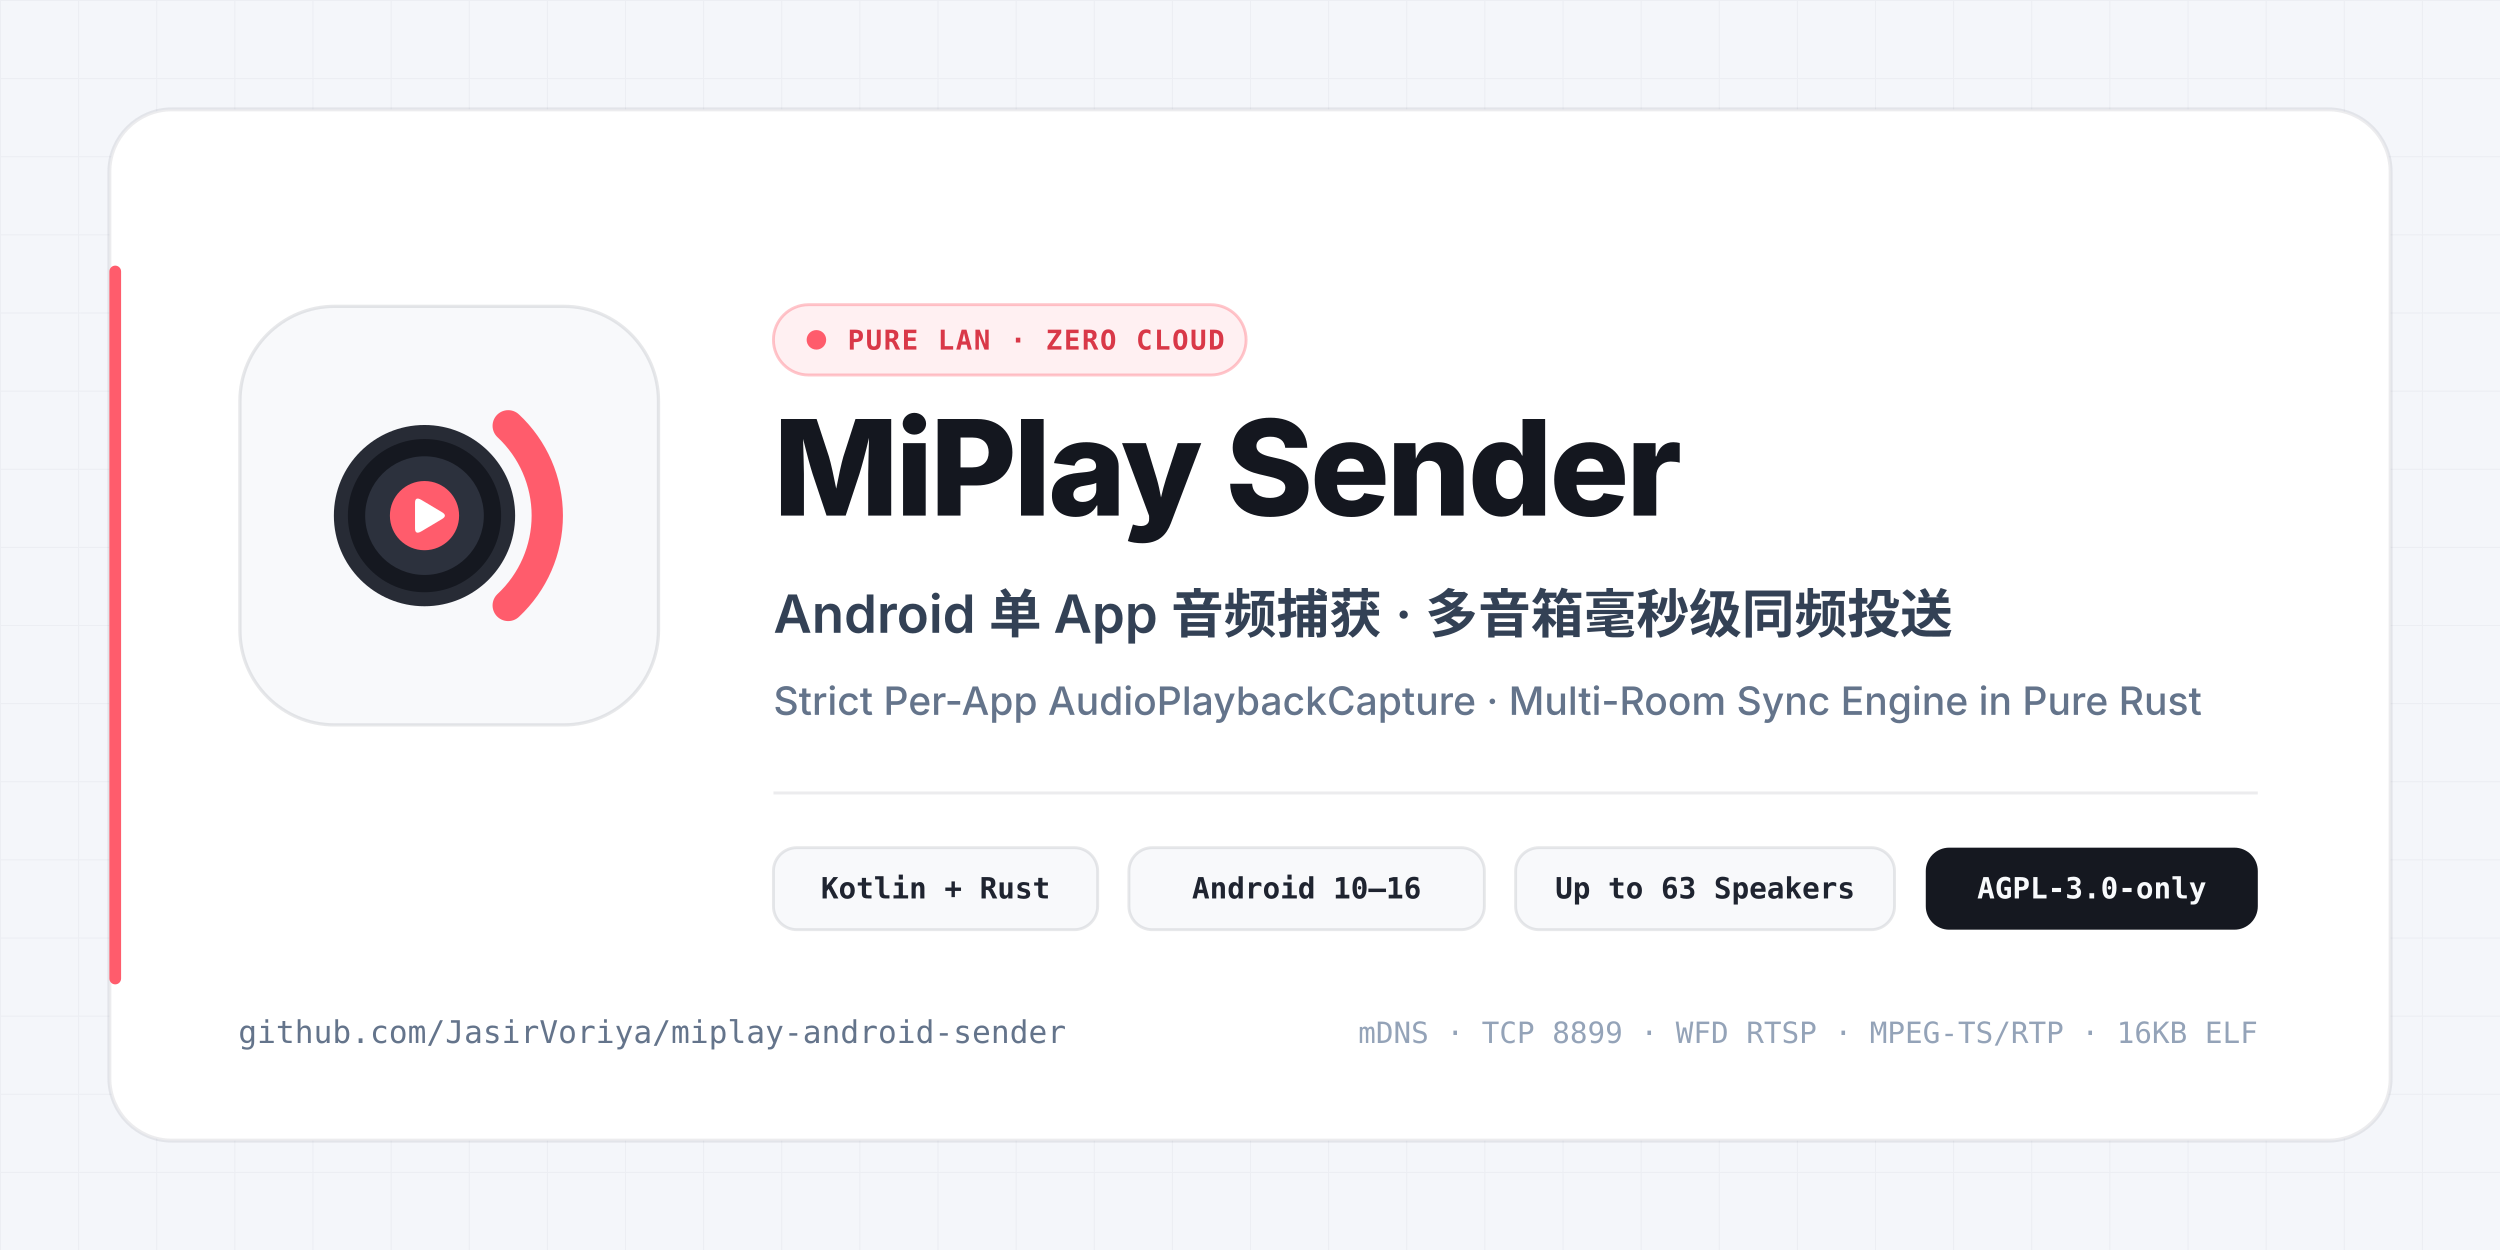
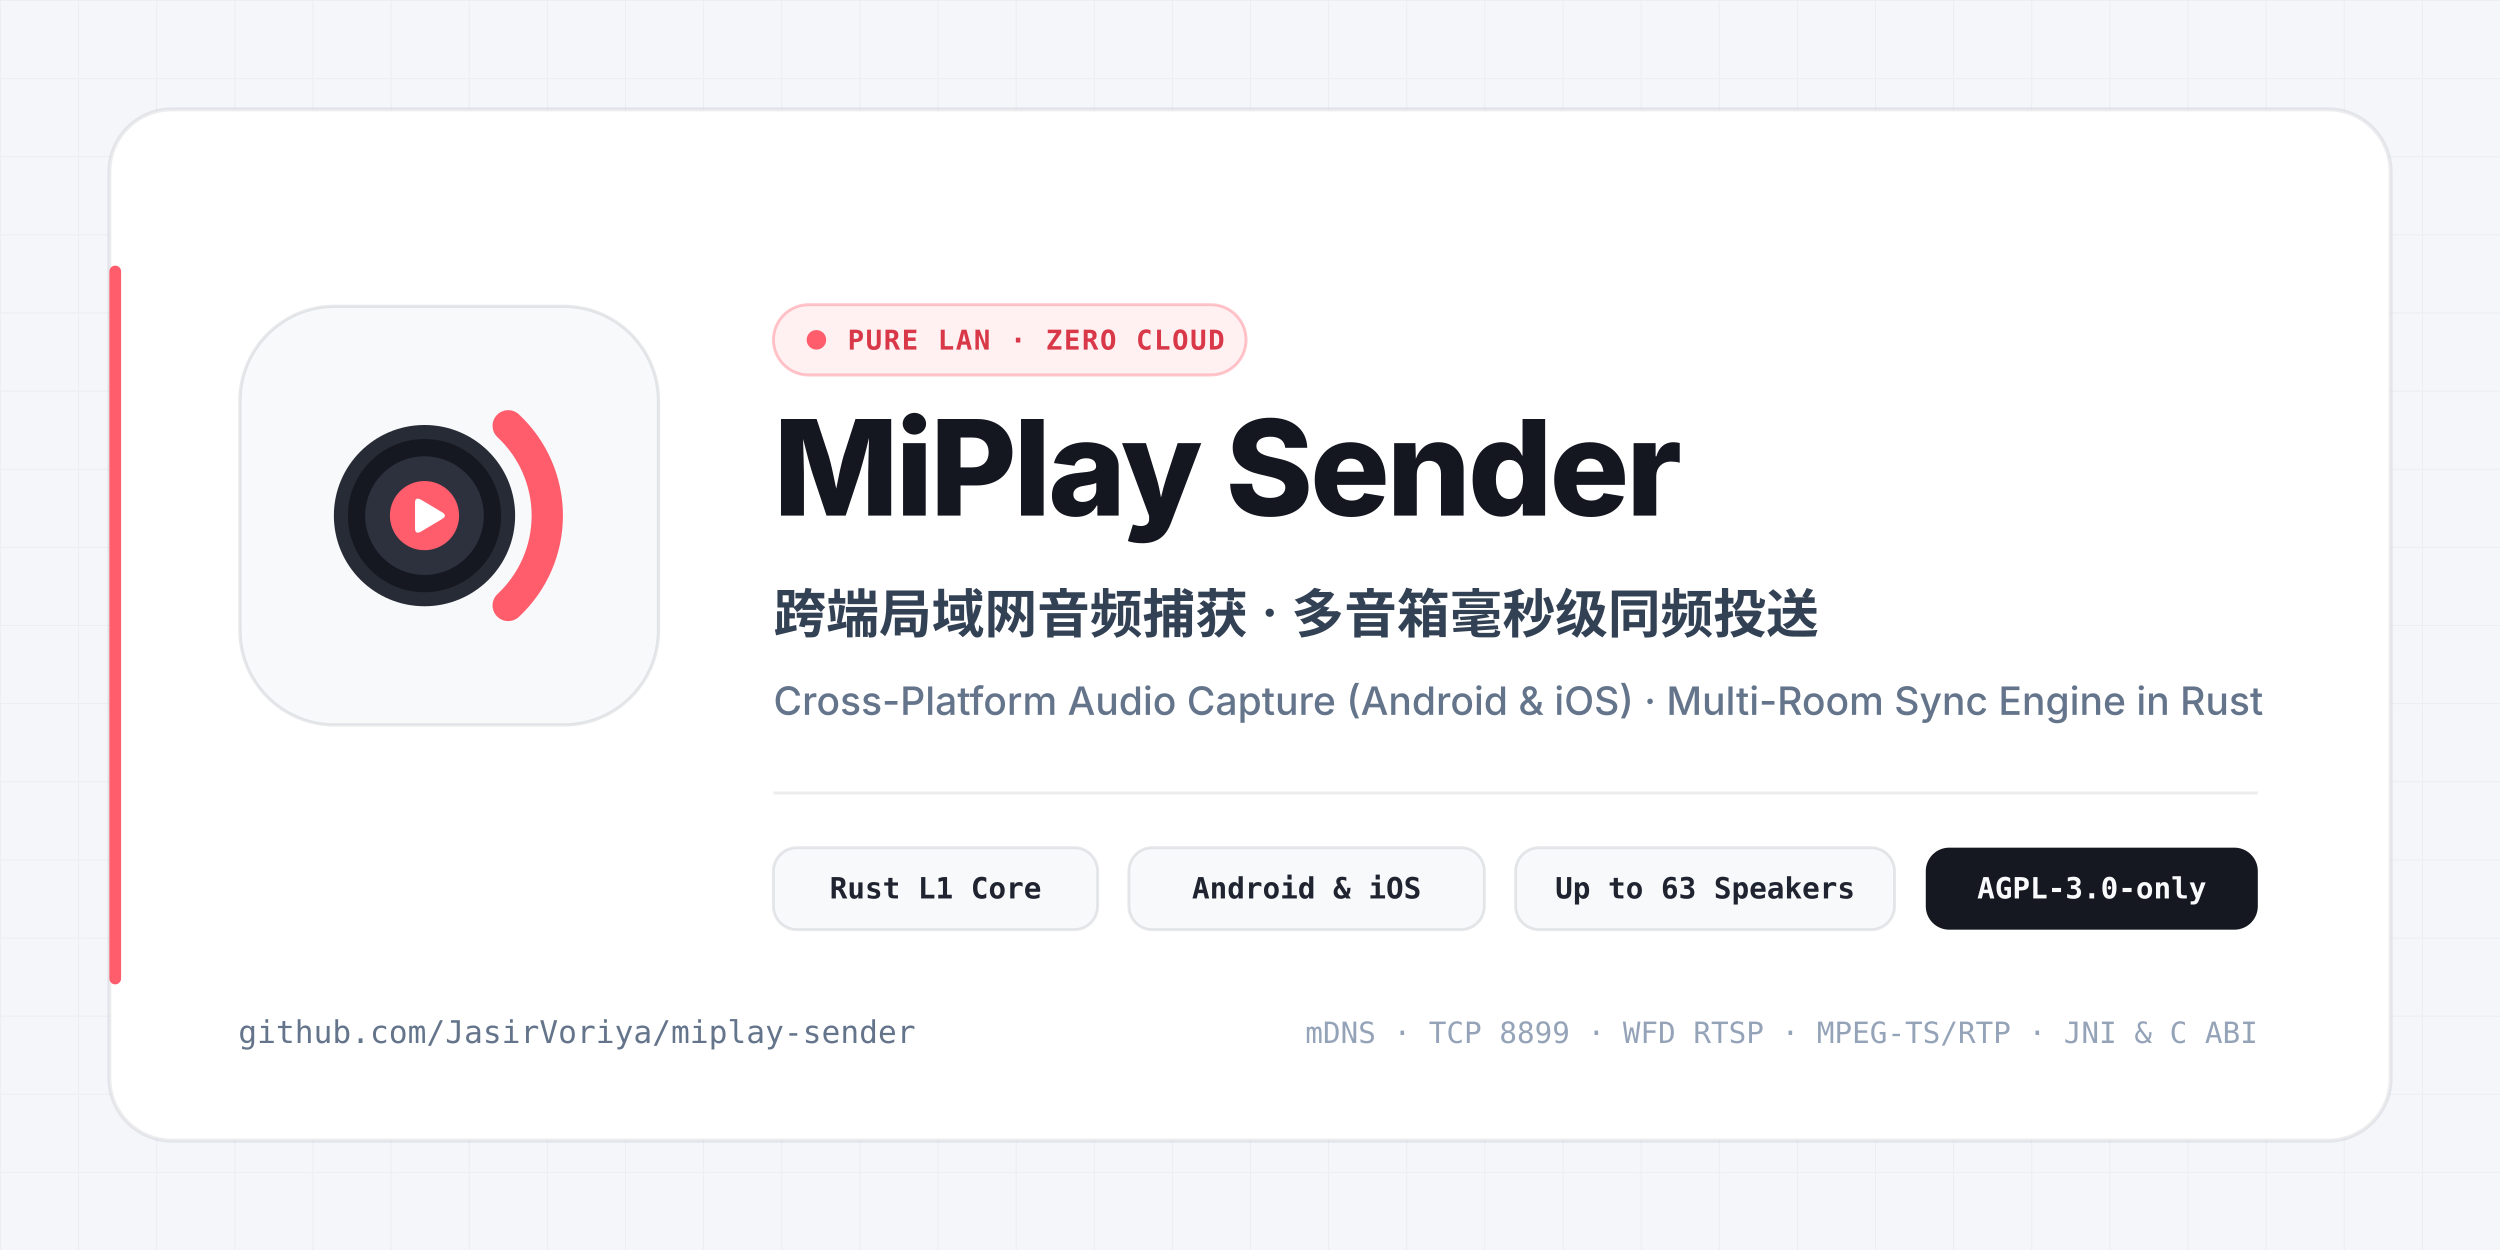
<svg xmlns="http://www.w3.org/2000/svg" viewBox="0 0 1280 640" width="1280" height="640" role="img" aria-labelledby="sp-title sp-desc">
  <rect width="1280" height="640" fill="#F4F6FA" />
  <defs>
    <pattern id="grid" width="40" height="40" patternUnits="userSpaceOnUse">
      <path d="M 40 0 L 0 0 0 40" fill="none" stroke="#0F172A" stroke-opacity="0.035" stroke-width="1" />
    </pattern>
  </defs>
  <rect width="1280" height="640" fill="url(#grid)" />
  <rect x="56" y="56" width="1168" height="528" rx="32" fill="#FFFFFF" stroke="#0F172A" stroke-opacity="0.08" stroke-width="2" />
  <rect x="56" y="136" width="6" height="368" rx="3" fill="#FF5C6C" />
  <g transform="translate(122 156) scale(0.421875)">
    <rect x="2" y="2" width="508" height="508" rx="115" fill="#F8F9FB" stroke="#0F172A" stroke-opacity="0.10" stroke-width="4" />
    <circle cx="226" cy="256" r="110" fill="#272B35" />
    <circle cx="226" cy="256" r="93" fill="#151820" />
    <circle cx="226" cy="256" r="72" fill="#2C313D" />
    <circle cx="226" cy="256" r="42" fill="#FF5C6C" />
    <path d="M 214.5 240.5 L 214.5 271.5 Q 214.5 279.5 222.0 275.2 L 247.0 260.3 Q 254.5 256 247.0 251.7 L 222.0 236.8 Q 214.5 232.5 214.5 240.5 Z" fill="#FFFFFF" />
    <path d="M 327.6 147.0 A 149 149 0 0 1 327.6 365.0" fill="none" stroke="#FF5C6C" stroke-width="38" stroke-linecap="round" />
  </g>
  <rect x="396" y="156" width="242" height="36" rx="18" fill="#FFF0F2" stroke="#FF5C6C" stroke-opacity="0.35" stroke-width="1.5" />
  <circle cx="418" cy="174" r="5" fill="#FF5C6C" />
  <text x="434" y="179" fill="#D93848" font-family="ui-monospace, 'SF Mono', Menlo, Consolas, monospace" font-size="14" font-weight="700" letter-spacing="0.8">PURE LAN · ZERO CLOUD</text>
  <text x="396" y="264" fill="#14171F" font-family="-apple-system, BlinkMacSystemFont, 'SF Pro Display', 'Segoe UI', 'PingFang SC', sans-serif" font-size="68" font-weight="800" letter-spacing="-1.6">MiPlay Sender</text>
-   <text x="396" y="324" fill="#334155" font-family="-apple-system, BlinkMacSystemFont, 'PingFang SC', 'Hiragino Sans GB', 'Segoe UI', sans-serif" font-size="27" font-weight="600">Android 单 App 音频捕获 · 多音箱毫秒级同频投送</text>
-   <text x="396" y="366" fill="#64748B" font-family="-apple-system, BlinkMacSystemFont, 'SF Pro Text', 'Segoe UI', sans-serif" font-size="20" font-weight="500">Strict Per-App AudioPlaybackCapture · Multi-Room Sync Engine in Pure Rust</text>
+   <text x="396" y="324" fill="#334155" font-family="-apple-system, BlinkMacSystemFont, 'PingFang SC', 'Hiragino Sans GB', 'Segoe UI', sans-serif" font-size="27" font-weight="600">跨端局域网音频捕获 · 多音箱毫秒级同频投送</text>
+   <text x="396" y="366" fill="#64748B" font-family="-apple-system, BlinkMacSystemFont, 'SF Pro Text', 'Segoe UI', sans-serif" font-size="20" font-weight="500">Cross-Platform Audio Capture (Android &amp; iOS) · Multi-Room Sync Engine in Rust</text>
  <line x1="396" y1="406" x2="1156" y2="406" stroke="#0F172A" stroke-opacity="0.08" stroke-width="1.5" />
  <g font-family="ui-monospace, 'SF Mono', Menlo, Consolas, monospace" font-size="15" font-weight="600">
    <rect x="396" y="434" width="166" height="42" rx="12" fill="#F8F9FB" stroke="#0F172A" stroke-opacity="0.10" stroke-width="1.5" />
-     <text x="479" y="460" text-anchor="middle" fill="#1F2430">Kotlin + Rust</text>
+     <text x="479" y="460" text-anchor="middle" fill="#1F2430">Rust L1 Core</text>
    <rect x="578" y="434" width="182" height="42" rx="12" fill="#F8F9FB" stroke="#0F172A" stroke-opacity="0.10" stroke-width="1.5" />
-     <text x="669" y="460" text-anchor="middle" fill="#1F2430">Android 10–16</text>
+     <text x="669" y="460" text-anchor="middle" fill="#1F2430">Android &amp; iOS</text>
    <rect x="776" y="434" width="194" height="42" rx="12" fill="#F8F9FB" stroke="#0F172A" stroke-opacity="0.10" stroke-width="1.5" />
    <text x="873" y="460" text-anchor="middle" fill="#1F2430">Up to 63 Speakers</text>
    <rect x="986" y="434" width="170" height="42" rx="12" fill="#151820" />
    <text x="1071" y="460" text-anchor="middle" fill="#F8FAFC">AGPL-3.0-only</text>
  </g>
-   <text x="122" y="534" fill="#64748B" font-family="ui-monospace, 'SF Mono', Menlo, Consolas, monospace" font-size="16" font-weight="500">github.com/JasirVoriya/miplay-android-sender</text>
-   <text x="1156" y="534" text-anchor="end" fill="#94A3B8" font-family="ui-monospace, 'SF Mono', Menlo, Consolas, monospace" font-size="15" font-weight="500">mDNS · TCP 8899 · WFD RTSP · MPEG-TS/RTP · 16KB ELF</text>
+   <text x="122" y="534" fill="#64748B" font-family="ui-monospace, 'SF Mono', Menlo, Consolas, monospace" font-size="16" font-weight="500">github.com/JasirVoriya/miplay-sender</text>
+   <text x="1156" y="534" text-anchor="end" fill="#94A3B8" font-family="ui-monospace, 'SF Mono', Menlo, Consolas, monospace" font-size="15" font-weight="500">mDNS · TCP 8899 · WFD RTSP · MPEG-TS/RTP · JNI &amp; C ABI</text>
</svg>
